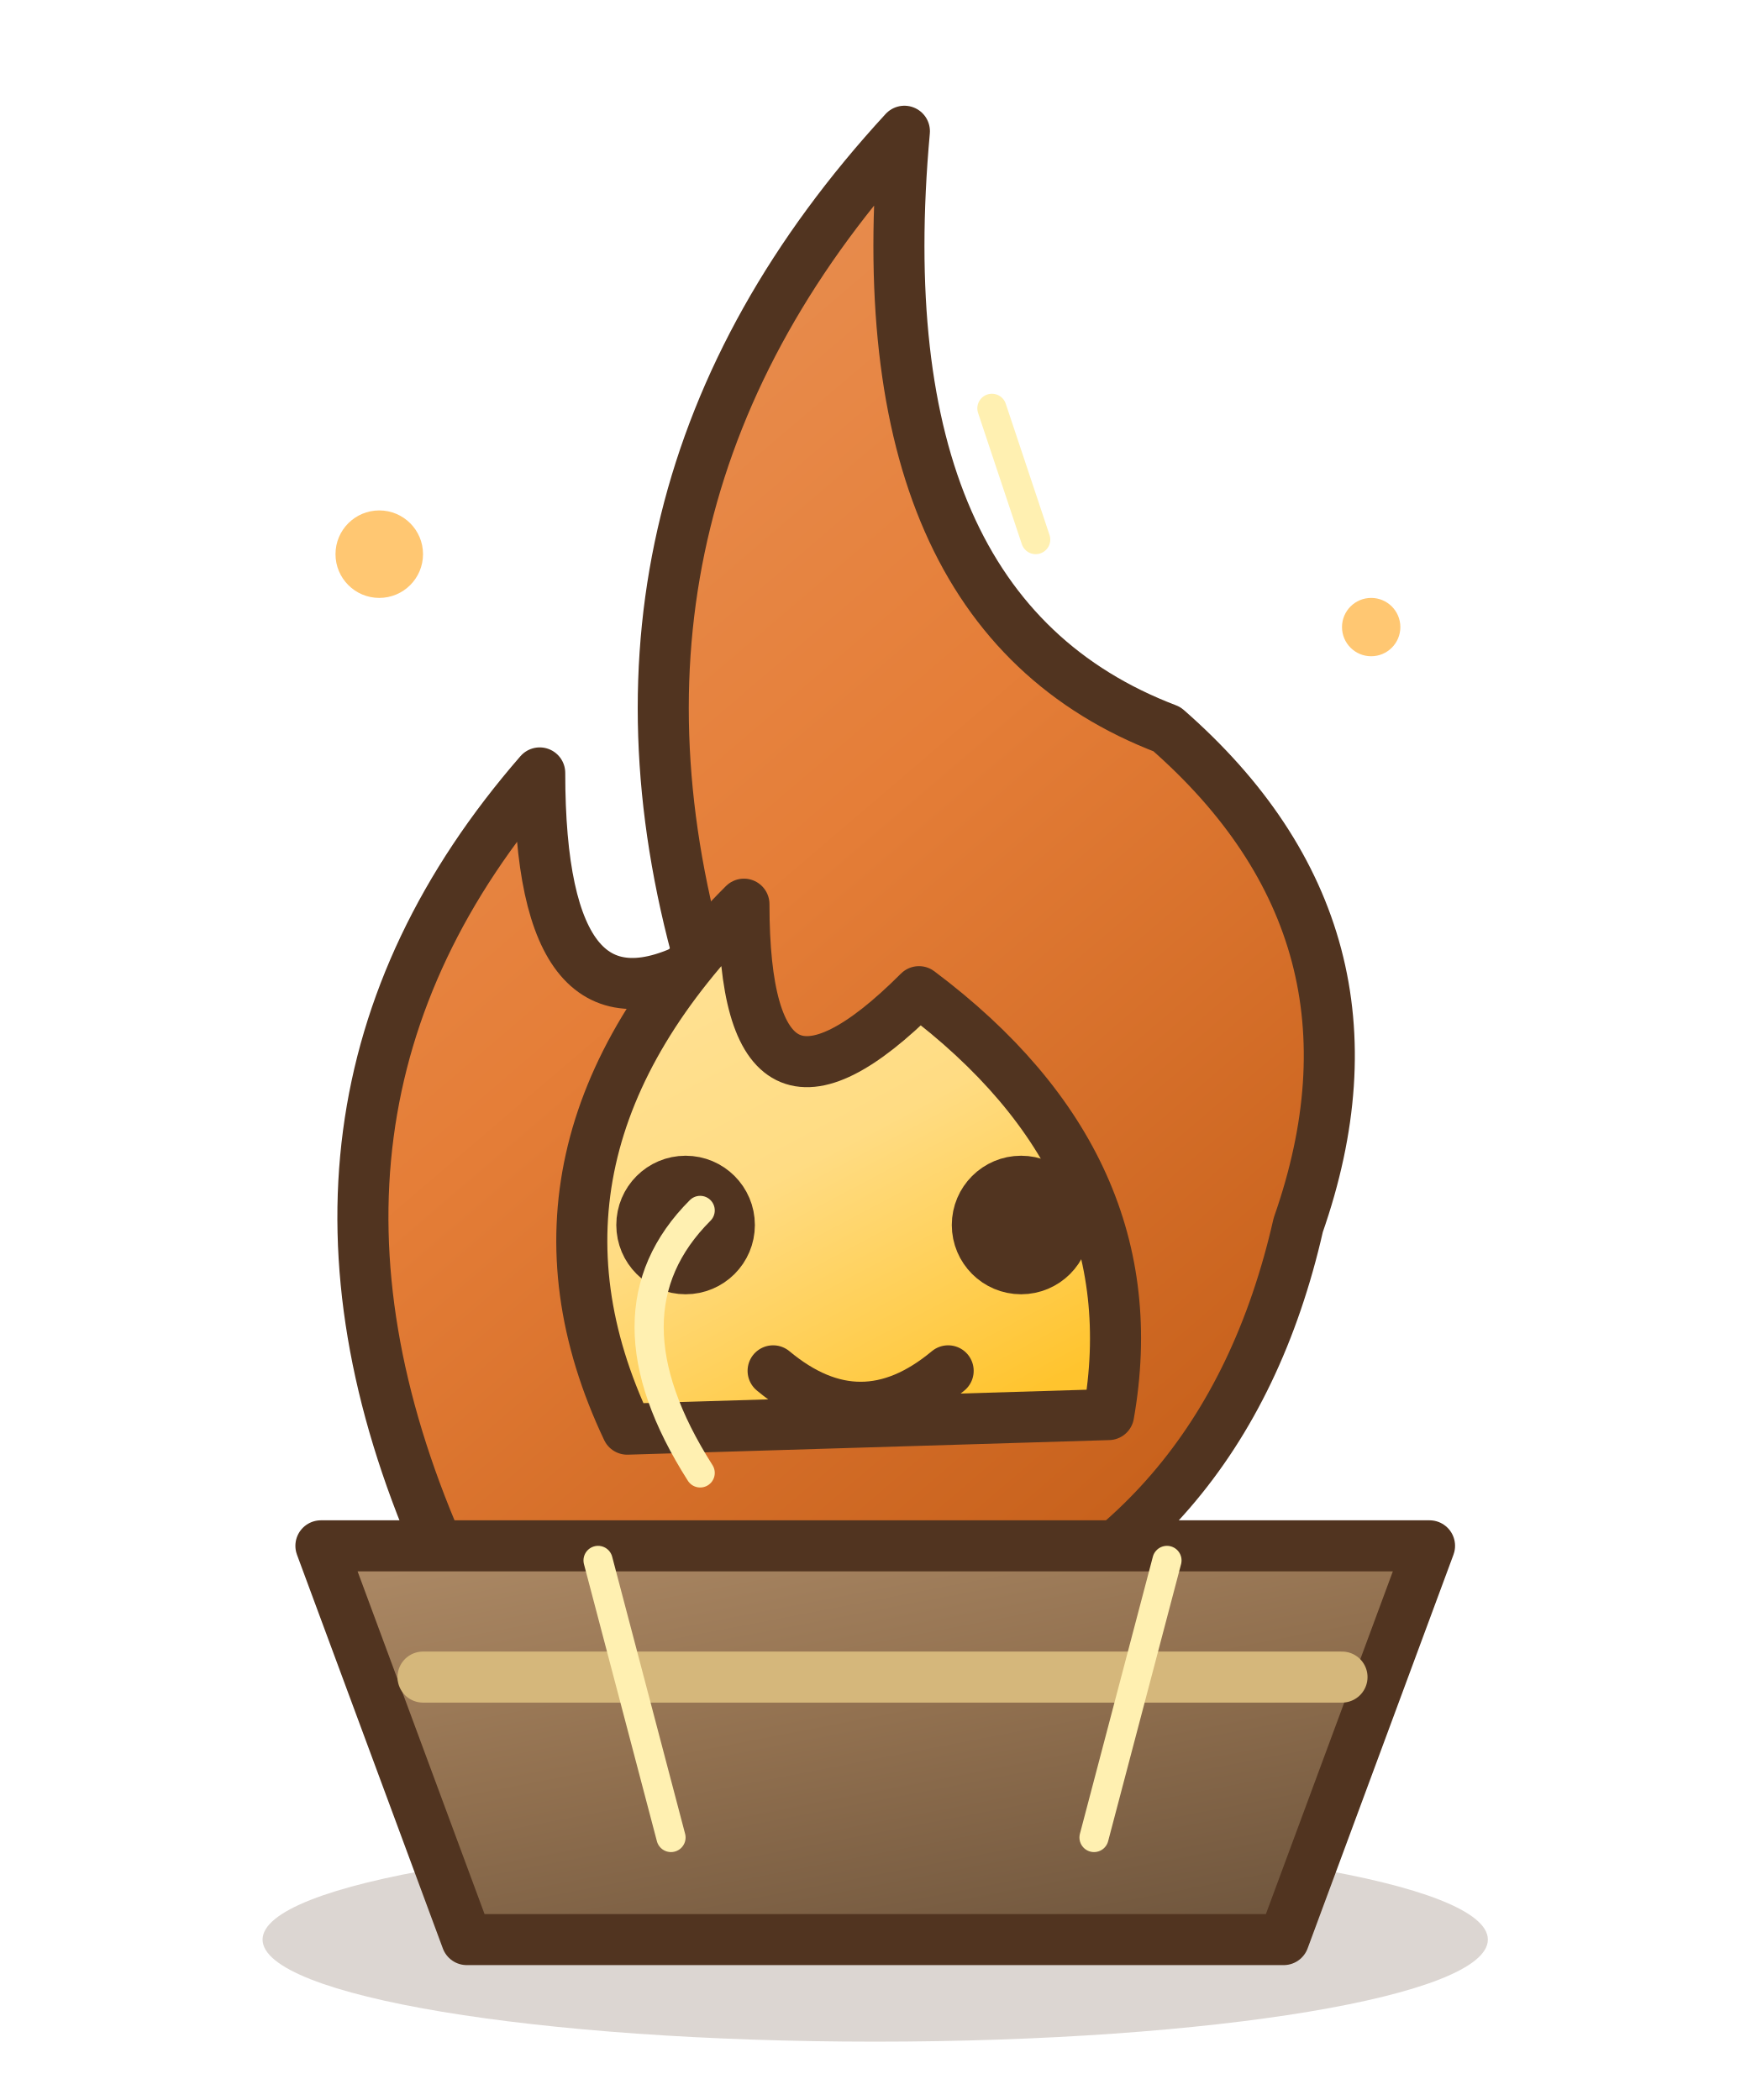
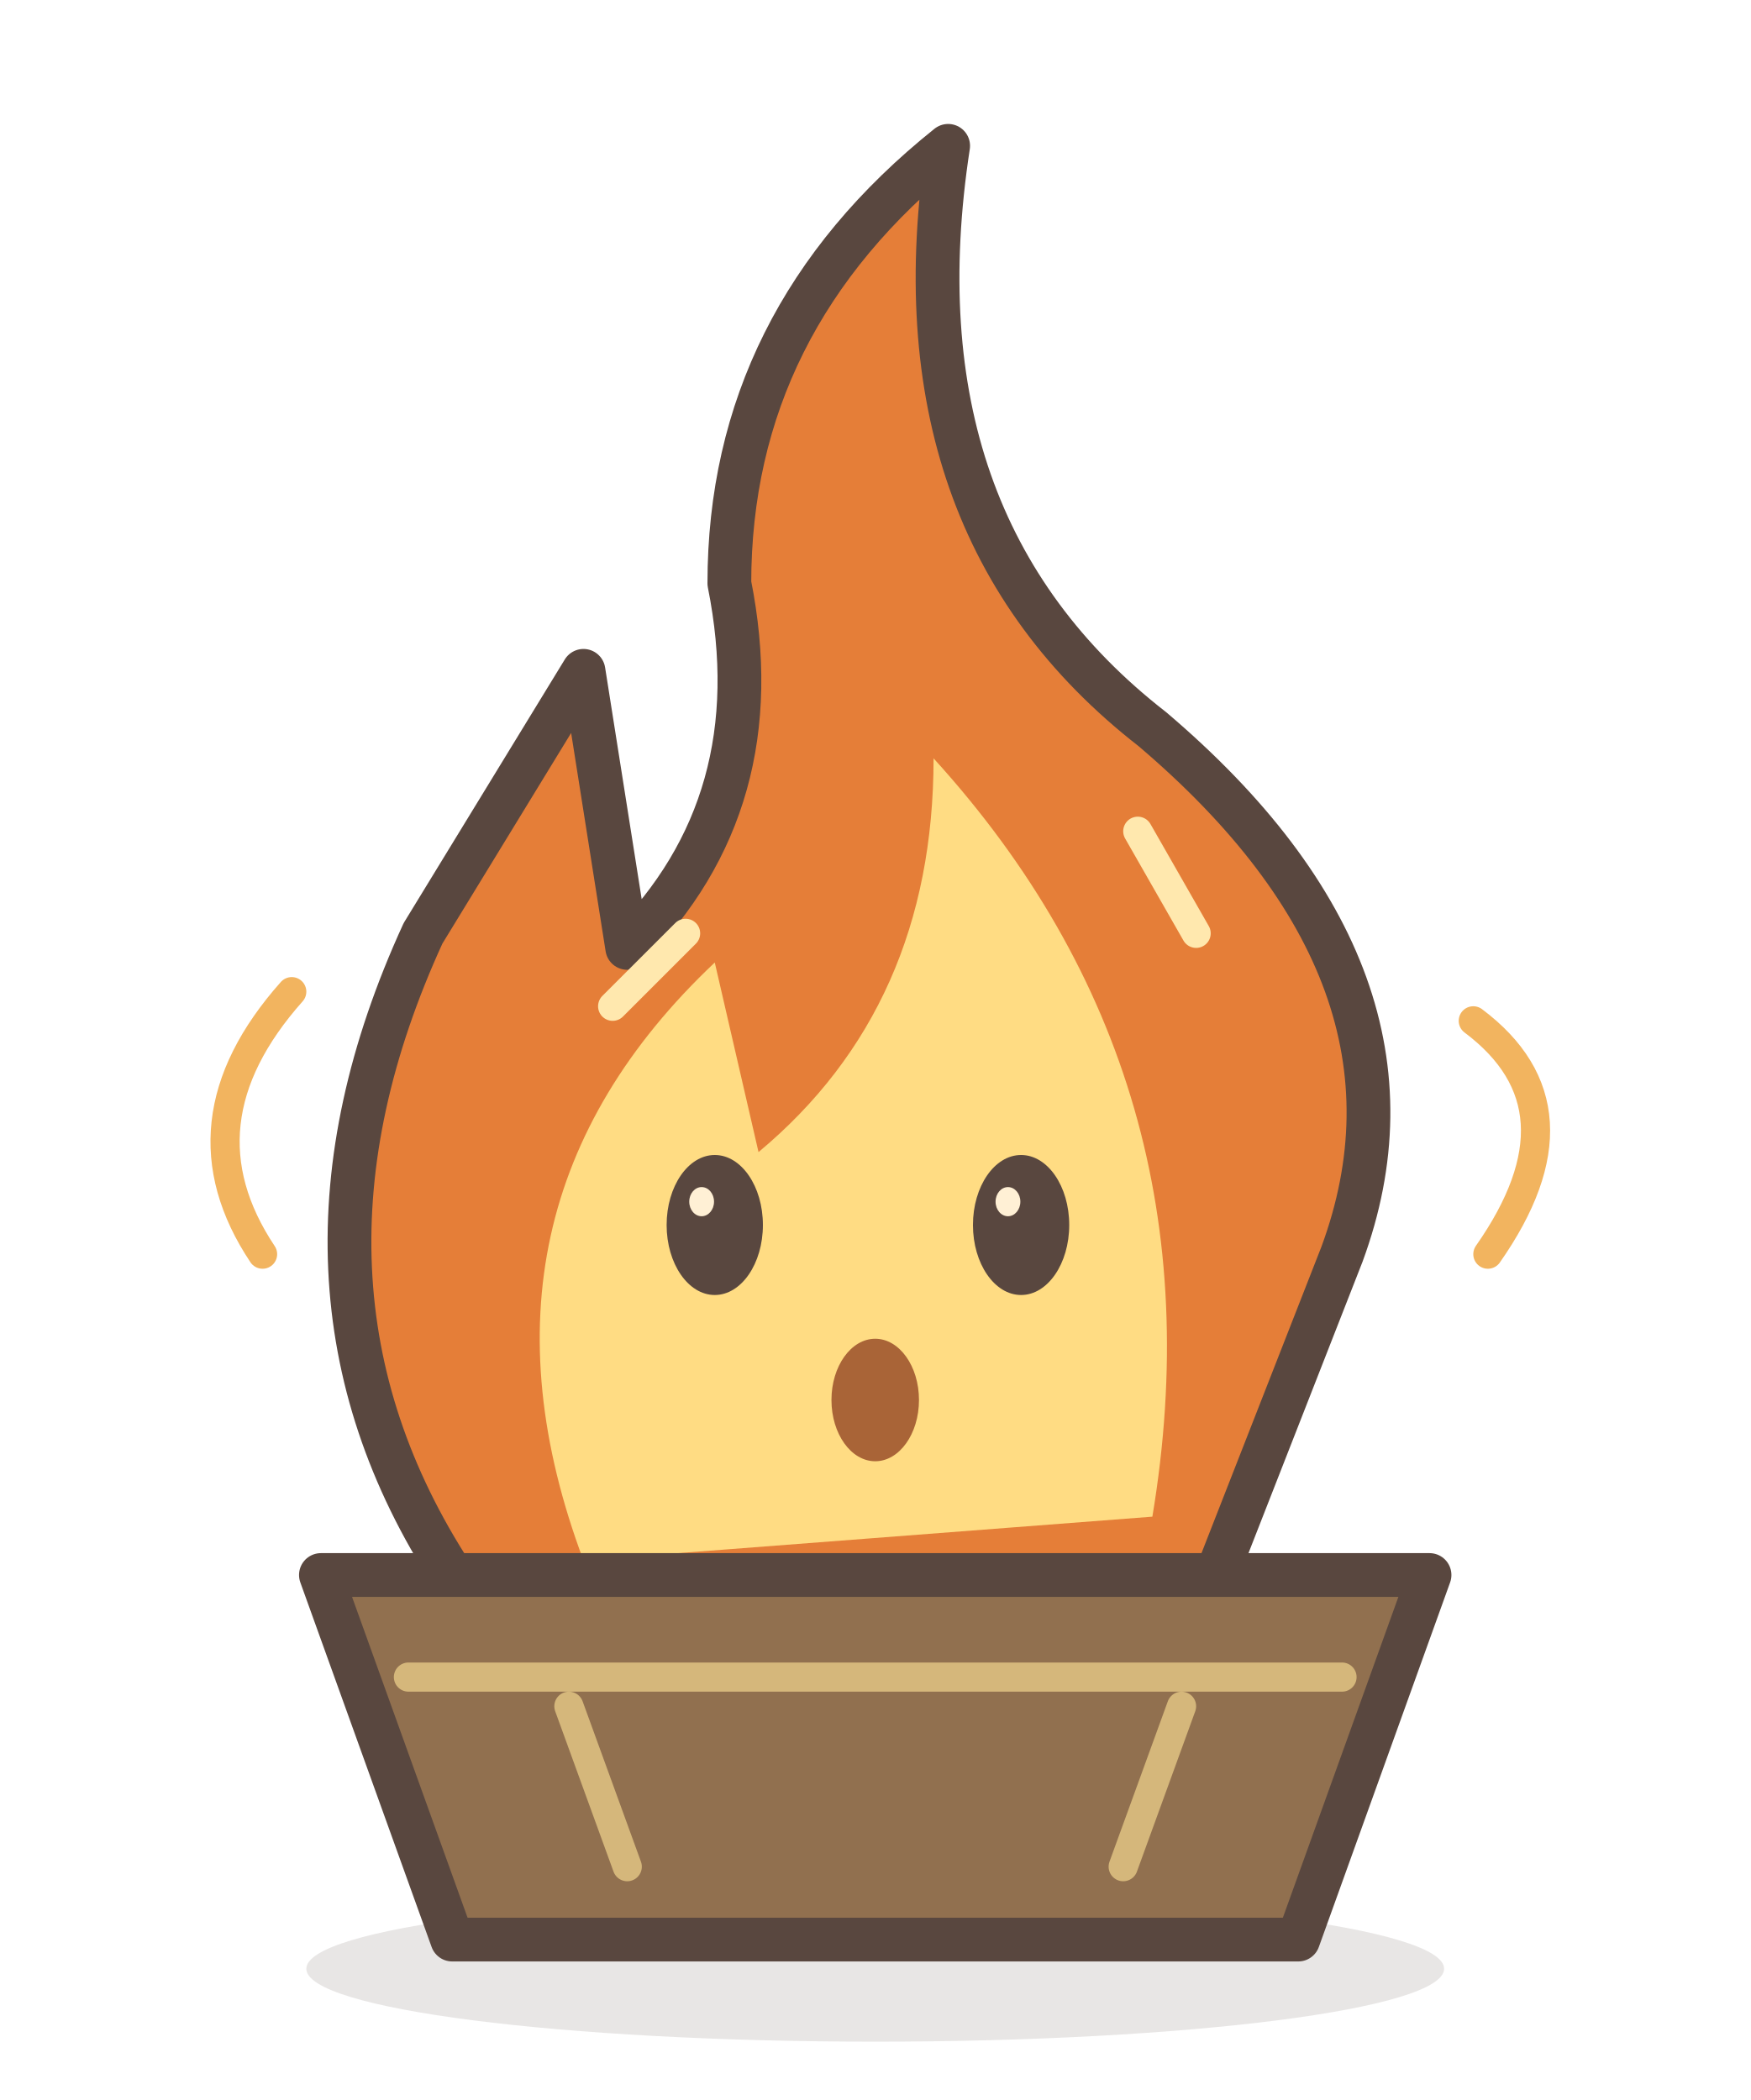
- <svg xmlns="http://www.w3.org/2000/svg" width="120" height="144" viewBox="0 0 120 144" data-art-direction="desert-atelier-v1">
-   <defs id="art-materials">
-     <linearGradient id="material-0" x1="0.18" y1="0" x2="0.72" y2="1">
-       <stop offset="0" stop-color="#e99358" />
-       <stop offset=".48" stop-color="#e57e38" />
-       <stop offset="1" stop-color="#c55f1a" />
-     </linearGradient>
-     <linearGradient id="material-1" x1="0.18" y1="0" x2="0.72" y2="1">
-       <stop offset="0" stop-color="#ffe297" />
-       <stop offset=".48" stop-color="#ffdc83" />
-       <stop offset="1" stop-color="#ffc42e" />
-     </linearGradient>
-     <linearGradient id="material-2" x1="0.18" y1="0" x2="0.72" y2="1">
-       <stop offset="0" stop-color="#aa8763" />
-       <stop offset=".48" stop-color="#91704f" />
-       <stop offset="1" stop-color="#71573e" />
-     </linearGradient>
-   </defs>
-   <ellipse cx="60" cy="133" rx="42" ry="7" fill="#513420" opacity="0.2" />
-   <g stroke="#513420" stroke-width="3.5" stroke-linecap="round" stroke-linejoin="round">
-     <path d="M30 106Q17 76 37 53Q37 72 48 66Q39 34 62 9Q59 42 80 50Q96 64 89 84Q84 106 64 113Z" fill="url(#material-0)" data-base-fill="#e57e38" />
-     <path d="M43 98Q34 79 51 62Q51 80 63 68Q79 80 76 97Z" fill="url(#material-1)" data-base-fill="#ffdc83" />
-     <path d="M22 106H98L88 133H32Z" fill="url(#material-2)" data-base-fill="#91704f" />
-     <path d="M29 115H92" fill="none" stroke="#d5b77b" />
-     <circle cx="47" cy="84" r="3" fill="#513420" />
-     <circle cx="70" cy="84" r="3" fill="#513420" />
-     <path d="M53 94Q59 99 65 94" fill="none" />
-     <path d="M41 107l5 19m34-19-5 19M48 101q-7-11 0-18m20-55 3 9" fill="none" stroke="#fff0b1" stroke-width="2" />
-     <circle cx="26" cy="38" r="3" fill="#ffc772" stroke="none" />
-     <circle cx="94" cy="43" r="2" fill="#ffc772" stroke="none" />
-   </g>
+ <svg xmlns="http://www.w3.org/2000/svg" width="120" height="144" viewBox="0 0 120 144" data-art-direction="character-refinement-v1">
+   <ellipse cx="60" cy="135" rx="39" ry="5" fill="#59473f" stroke="none" stroke-width="2.4" fill-opacity="0.133" />
+   <path d="M31 108Q18 88 29 64L40 46 43 65Q53 55 50 40 50 22 65 10 61 36 79 50 99 67 92 86L83 109Z" fill="#e57e38" stroke="#59473f" stroke-width="3" stroke-linecap="round" stroke-linejoin="round" />
+   <path d="M40 107Q31 83 49 66L52 79Q64 69 64 52 84 74 79 104Z" fill="#ffdc83" stroke="none" stroke-width="2.4" stroke-linecap="round" stroke-linejoin="round" />
+   <ellipse cx="49" cy="84" rx="3.3" ry="4.8" fill="#59473f" stroke="none" stroke-width="2.4" />
+   <ellipse cx="48.1" cy="82.4" rx="0.85" ry="1" fill="#fff0d5" stroke="none" stroke-width="2.4" />
+   <ellipse cx="70" cy="84" rx="3.3" ry="4.8" fill="#59473f" stroke="none" stroke-width="2.4" />
+   <ellipse cx="69.1" cy="82.4" rx="0.85" ry="1" fill="#fff0d5" stroke="none" stroke-width="2.4" />
+   <ellipse cx="60" cy="96" rx="3" ry="4.2" fill="#a96437" stroke="none" stroke-width="2.4" />
+   <path d="M42 69L47 64M78 57L82 64" fill="none" stroke="#ffe8ae" stroke-width="2" stroke-linecap="round" stroke-linejoin="round" />
+   <path d="M22 108H98L89 133H31Z" fill="#91704f" stroke="#59473f" stroke-width="3" stroke-linecap="round" stroke-linejoin="round" />
+   <path d="M28 115H92M39 117L43 128M81 117L77 128" fill="none" stroke="#d5b77b" stroke-width="2" stroke-linecap="round" stroke-linejoin="round" />
+   <path d="M18 86Q12 77 20 68M102 86Q109 76 101 70" fill="none" stroke="#f2b45f" stroke-width="2" stroke-linecap="round" stroke-linejoin="round" />
</svg>
